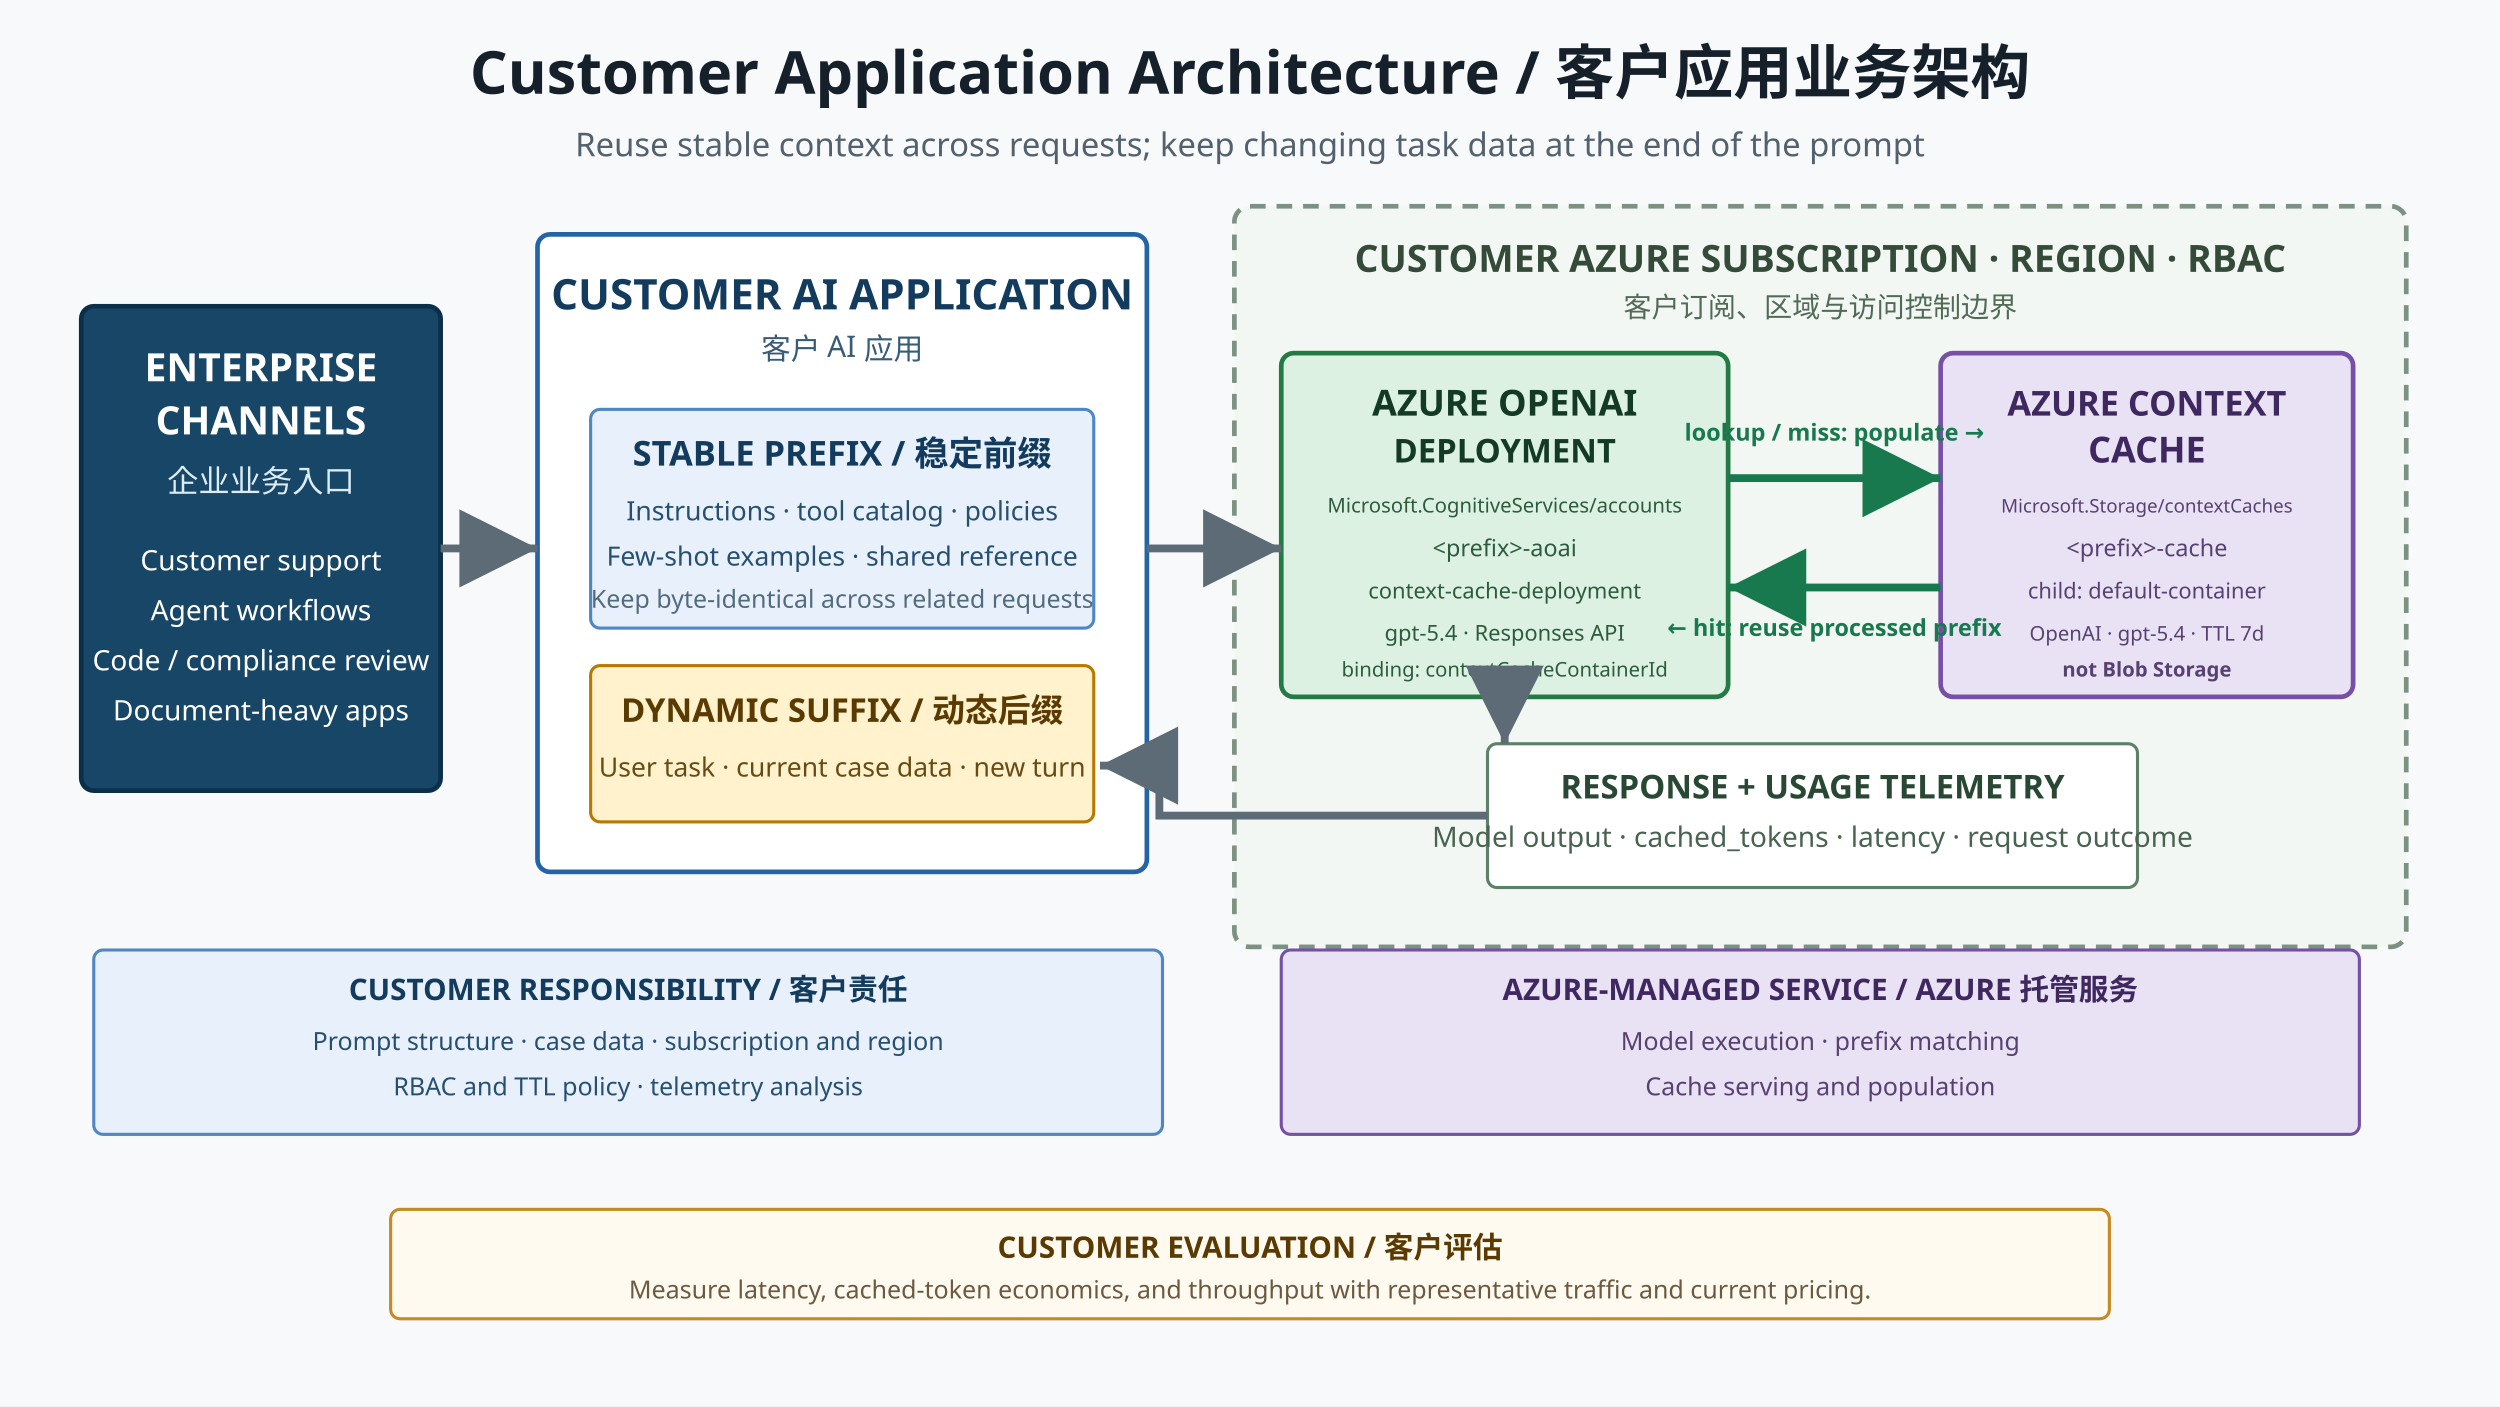
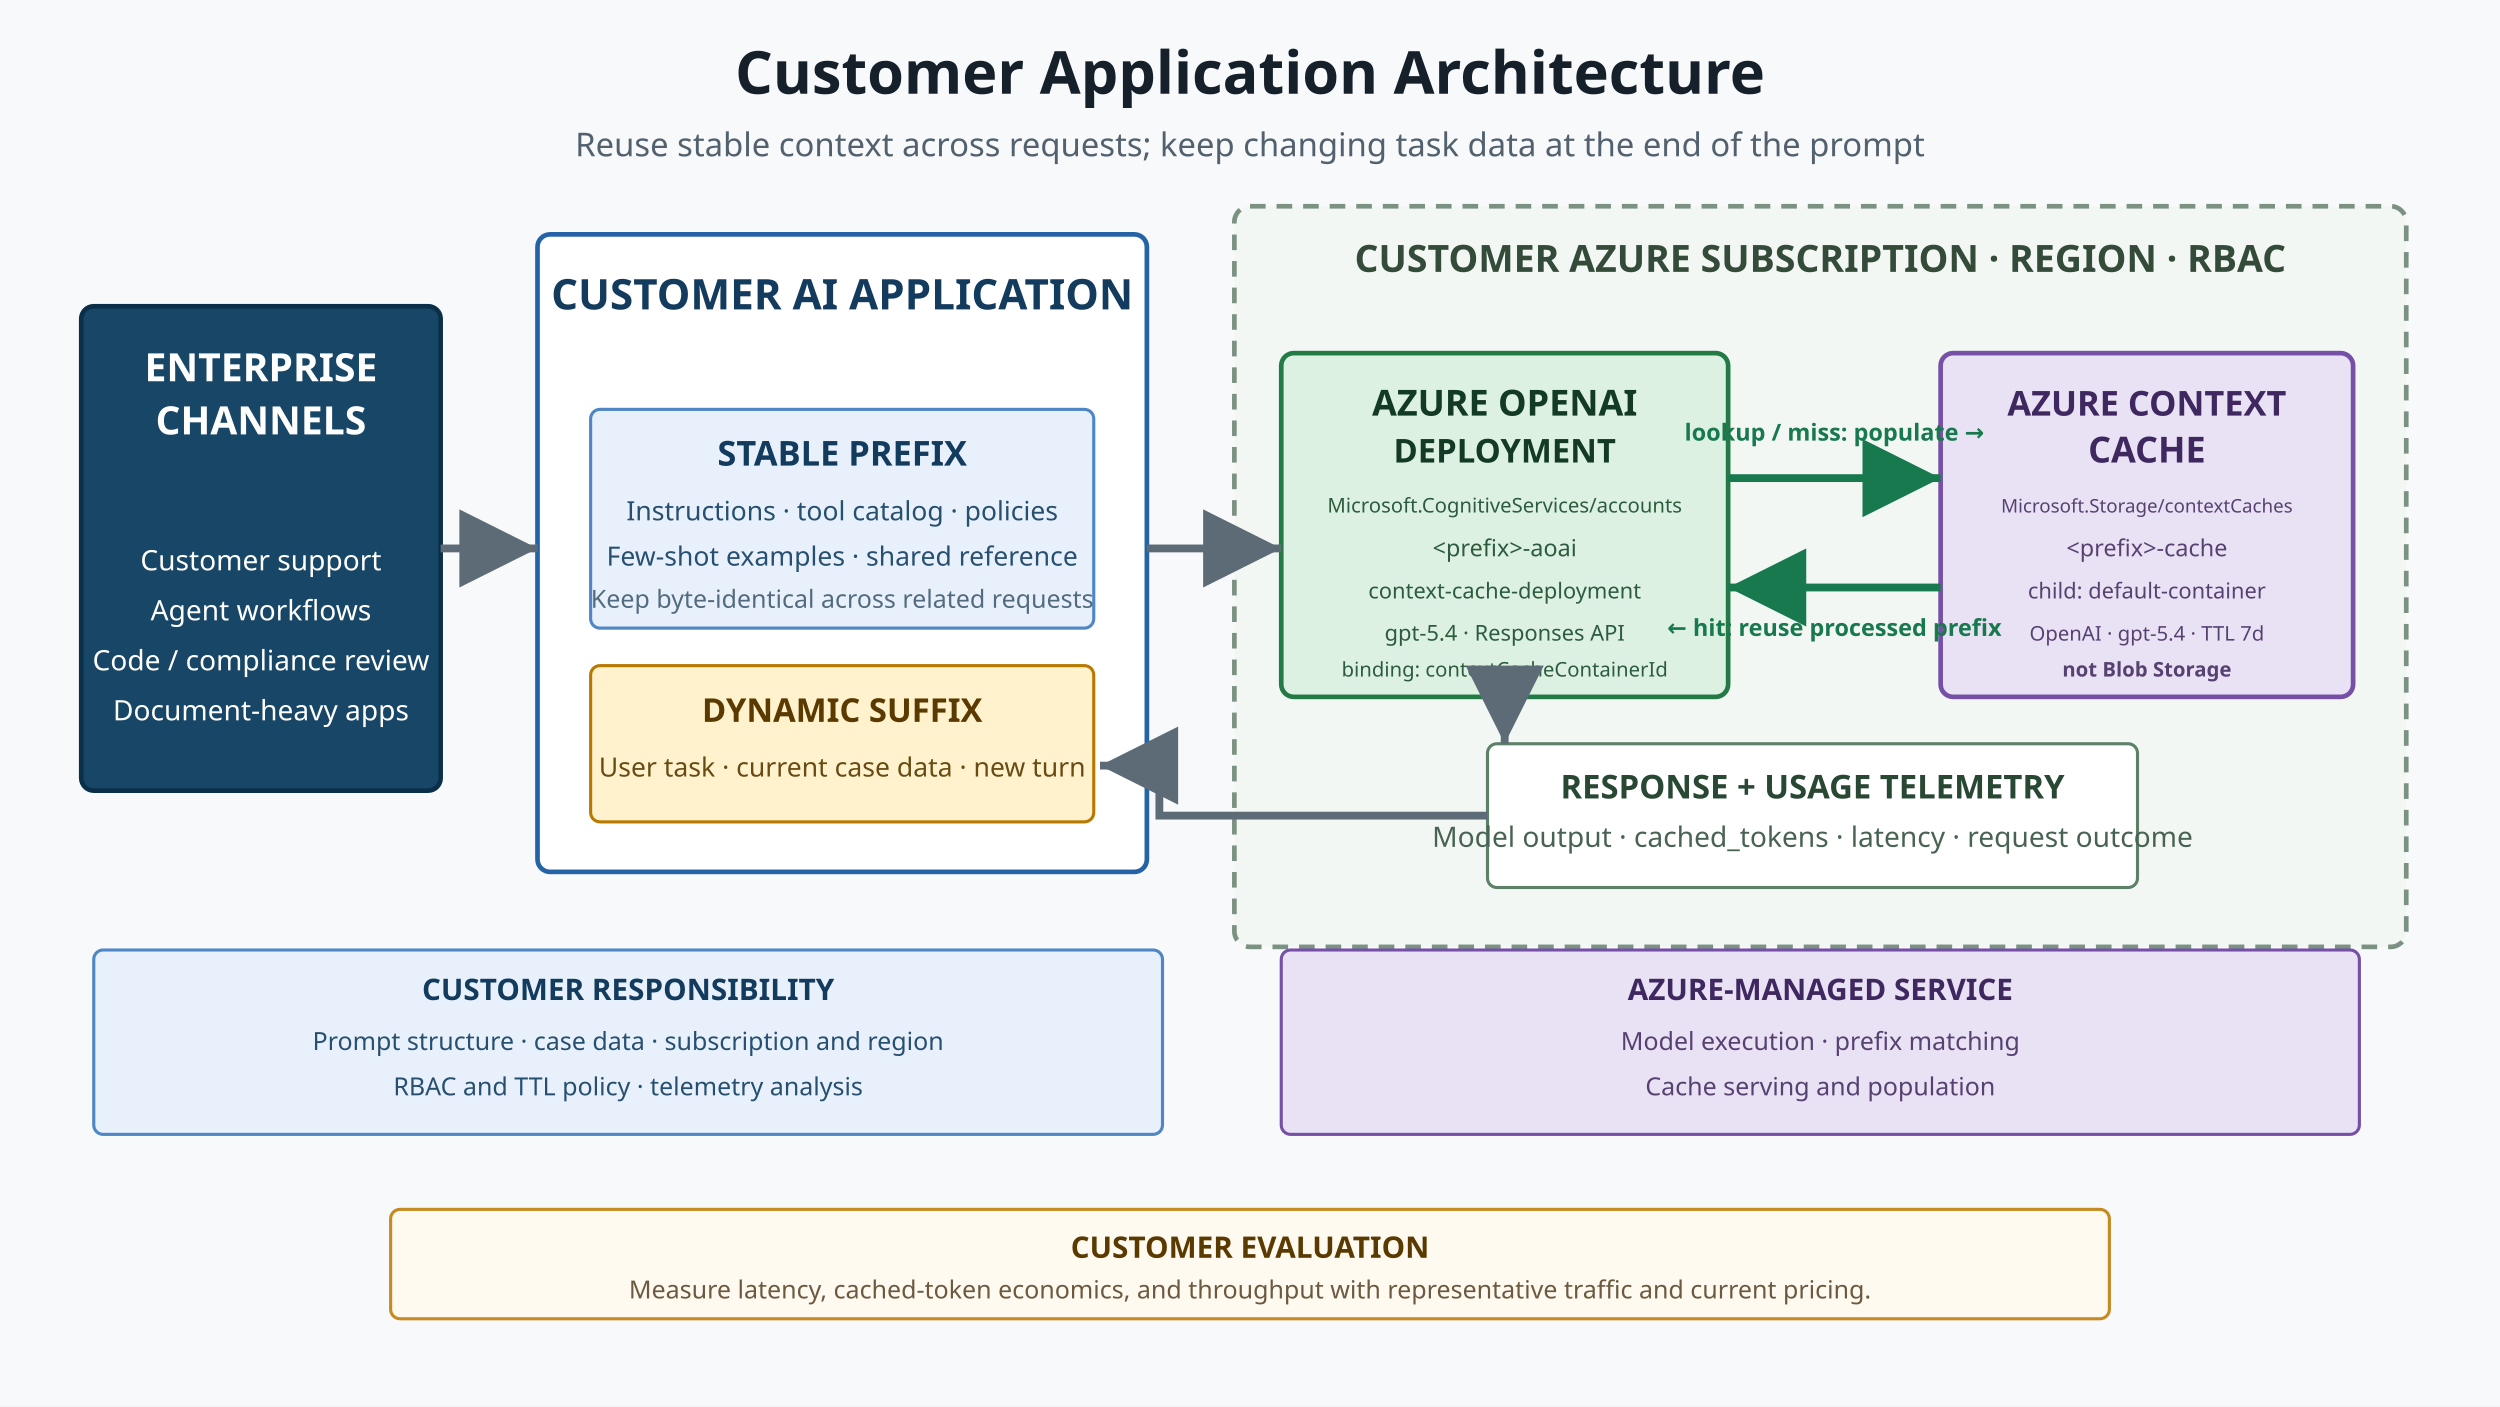
<svg xmlns="http://www.w3.org/2000/svg" width="1600" height="900" viewBox="0 0 1600 900" role="img" aria-labelledby="title desc">
  <defs>
    <marker id="arrow" markerWidth="12" markerHeight="12" refX="10" refY="5" orient="auto">
      <path d="M0 0 L10 5 L0 10 Z" fill="#5d6b76" />
    </marker>
    <marker id="arrowGreen" markerWidth="12" markerHeight="12" refX="10" refY="5" orient="auto">
      <path d="M0 0 L10 5 L0 10 Z" fill="#18794e" />
    </marker>
  </defs>
  <rect width="1600" height="900" fill="#f7f9fb" />
-   <text x="800" y="60" text-anchor="middle" font-family="Segoe UI, Microsoft YaHei, sans-serif" font-size="38" font-weight="700" fill="#16202a">Customer Application Architecture / 客户应用业务架构</text>
+   <text x="800" y="60" text-anchor="middle" font-family="Segoe UI, Microsoft YaHei, sans-serif" font-size="38" font-weight="700" fill="#16202a">Customer Application Architecture</text>
  <text x="800" y="100" text-anchor="middle" font-family="Segoe UI, Microsoft YaHei, sans-serif" font-size="21" fill="#52616d">Reuse stable context across requests; keep changing task data at the end of the prompt</text>
  <rect x="52" y="196" width="230" height="310" rx="8" fill="#174666" stroke="#0b2f49" stroke-width="3" />
  <text x="167" y="244" text-anchor="middle" font-family="Segoe UI, Microsoft YaHei, sans-serif" font-size="25" font-weight="700" fill="#ffffff">ENTERPRISE</text>
  <text x="167" y="278" text-anchor="middle" font-family="Segoe UI, Microsoft YaHei, sans-serif" font-size="25" font-weight="700" fill="#ffffff">CHANNELS</text>
-   <text x="167" y="315" text-anchor="middle" font-family="Segoe UI, Microsoft YaHei, sans-serif" font-size="20" fill="#dcecf5">企业业务入口</text>
  <text x="167" y="365" text-anchor="middle" font-family="Segoe UI, Microsoft YaHei, sans-serif" font-size="18" fill="#ffffff">Customer support</text>
  <text x="167" y="397" text-anchor="middle" font-family="Segoe UI, Microsoft YaHei, sans-serif" font-size="18" fill="#ffffff">Agent workflows</text>
  <text x="167" y="429" text-anchor="middle" font-family="Segoe UI, Microsoft YaHei, sans-serif" font-size="18" fill="#ffffff">Code / compliance review</text>
  <text x="167" y="461" text-anchor="middle" font-family="Segoe UI, Microsoft YaHei, sans-serif" font-size="18" fill="#ffffff">Document-heavy apps</text>
  <rect x="344" y="150" width="390" height="408" rx="8" fill="#ffffff" stroke="#2463a7" stroke-width="3" />
  <text x="539" y="198" text-anchor="middle" font-family="Segoe UI, Microsoft YaHei, sans-serif" font-size="27" font-weight="700" fill="#123b5d">CUSTOMER AI APPLICATION</text>
-   <text x="539" y="230" text-anchor="middle" font-family="Segoe UI, Microsoft YaHei, sans-serif" font-size="19" fill="#395c76">客户 AI 应用</text>
  <rect x="378" y="262" width="322" height="140" rx="6" fill="#e8f1fb" stroke="#4f86c6" stroke-width="2" />
-   <text x="539" y="298" text-anchor="middle" font-family="Segoe UI, Microsoft YaHei, sans-serif" font-size="22" font-weight="700" fill="#123b5d">STABLE PREFIX / 稳定前缀</text>
+   <text x="539" y="298" text-anchor="middle" font-family="Segoe UI, Microsoft YaHei, sans-serif" font-size="22" font-weight="700" fill="#123b5d">STABLE PREFIX</text>
  <text x="539" y="333" text-anchor="middle" font-family="Segoe UI, Microsoft YaHei, sans-serif" font-size="17" fill="#274f70">Instructions · tool catalog · policies</text>
  <text x="539" y="362" text-anchor="middle" font-family="Segoe UI, Microsoft YaHei, sans-serif" font-size="17" fill="#274f70">Few-shot examples · shared reference</text>
  <text x="539" y="389" text-anchor="middle" font-family="Segoe UI, Microsoft YaHei, sans-serif" font-size="16" fill="#526b7e">Keep byte-identical across related requests</text>
  <rect x="378" y="426" width="322" height="100" rx="6" fill="#fff2cc" stroke="#b77900" stroke-width="2" />
-   <text x="539" y="462" text-anchor="middle" font-family="Segoe UI, Microsoft YaHei, sans-serif" font-size="21" font-weight="700" fill="#5a3a00">DYNAMIC SUFFIX / 动态后缀</text>
+   <text x="539" y="462" text-anchor="middle" font-family="Segoe UI, Microsoft YaHei, sans-serif" font-size="21" font-weight="700" fill="#5a3a00">DYNAMIC SUFFIX</text>
  <text x="539" y="497" text-anchor="middle" font-family="Segoe UI, Microsoft YaHei, sans-serif" font-size="17" fill="#684b14">User task · current case data · new turn</text>
  <rect x="790" y="132" width="750" height="474" rx="10" fill="#f3f7f4" stroke="#7b9182" stroke-width="3" stroke-dasharray="10 7" />
  <text x="1165" y="174" text-anchor="middle" font-family="Segoe UI, Microsoft YaHei, sans-serif" font-size="24" font-weight="700" fill="#344b3a">CUSTOMER AZURE SUBSCRIPTION · REGION · RBAC</text>
-   <text x="1165" y="203" text-anchor="middle" font-family="Segoe UI, Microsoft YaHei, sans-serif" font-size="18" fill="#526b58">客户订阅、区域与访问控制边界</text>
  <rect x="820" y="226" width="286" height="220" rx="8" fill="#ddf1e3" stroke="#247a45" stroke-width="3" />
  <text x="963" y="266" text-anchor="middle" font-family="Segoe UI, Microsoft YaHei, sans-serif" font-size="23" font-weight="700" fill="#123a24">AZURE OPENAI</text>
  <text x="963" y="296" text-anchor="middle" font-family="Segoe UI, Microsoft YaHei, sans-serif" font-size="21" font-weight="700" fill="#123a24">DEPLOYMENT</text>
  <text x="963" y="328" text-anchor="middle" font-family="Segoe UI, Microsoft YaHei, sans-serif" font-size="13" fill="#2c5c3d">Microsoft.CognitiveServices/accounts</text>
  <text x="963" y="356" text-anchor="middle" font-family="Segoe UI, Microsoft YaHei, sans-serif" font-size="15" fill="#2c5c3d">&lt;prefix&gt;-aoai</text>
  <text x="963" y="383" text-anchor="middle" font-family="Segoe UI, Microsoft YaHei, sans-serif" font-size="14" fill="#2c5c3d">context-cache-deployment</text>
  <text x="963" y="410" text-anchor="middle" font-family="Segoe UI, Microsoft YaHei, sans-serif" font-size="14" fill="#2c5c3d">gpt-5.4 · Responses API</text>
  <text x="963" y="433" text-anchor="middle" font-family="Segoe UI, Microsoft YaHei, sans-serif" font-size="13" fill="#2c5c3d">binding: contextCacheContainerId</text>
  <rect x="1242" y="226" width="264" height="220" rx="8" fill="#e9e2f5" stroke="#7650a6" stroke-width="3" />
  <text x="1374" y="266" text-anchor="middle" font-family="Segoe UI, Microsoft YaHei, sans-serif" font-size="22" font-weight="700" fill="#3f2760">AZURE CONTEXT</text>
  <text x="1374" y="296" text-anchor="middle" font-family="Segoe UI, Microsoft YaHei, sans-serif" font-size="23" font-weight="700" fill="#3f2760">CACHE</text>
  <text x="1374" y="328" text-anchor="middle" font-family="Segoe UI, Microsoft YaHei, sans-serif" font-size="12" fill="#574171">Microsoft.Storage/contextCaches</text>
  <text x="1374" y="356" text-anchor="middle" font-family="Segoe UI, Microsoft YaHei, sans-serif" font-size="15" fill="#574171">&lt;prefix&gt;-cache</text>
  <text x="1374" y="383" text-anchor="middle" font-family="Segoe UI, Microsoft YaHei, sans-serif" font-size="14" fill="#574171">child: default-container</text>
  <text x="1374" y="410" text-anchor="middle" font-family="Segoe UI, Microsoft YaHei, sans-serif" font-size="13" fill="#574171">OpenAI · gpt-5.4 · TTL 7d</text>
  <text x="1374" y="433" text-anchor="middle" font-family="Segoe UI, Microsoft YaHei, sans-serif" font-size="13" font-weight="700" fill="#574171">not Blob Storage</text>
  <rect x="952" y="476" width="416" height="92" rx="6" fill="#ffffff" stroke="#5d8068" stroke-width="2" />
  <text x="1160" y="511" text-anchor="middle" font-family="Segoe UI, Microsoft YaHei, sans-serif" font-size="21" font-weight="700" fill="#294834">RESPONSE + USAGE TELEMETRY</text>
  <text x="1160" y="542" text-anchor="middle" font-family="Segoe UI, Microsoft YaHei, sans-serif" font-size="18" fill="#486351">Model output · cached_tokens · latency · request outcome</text>
  <g fill="none" stroke="#5d6b76" stroke-width="5" marker-end="url(#arrow)">
    <path d="M282 351 H344" />
    <path d="M734 351 H820" />
    <path d="M963 446 V476" />
    <path d="M952 522 H742 V490 H704" />
  </g>
  <g fill="none" stroke="#18794e" stroke-width="5" marker-end="url(#arrowGreen)">
    <path d="M1106 306 H1242" />
    <path d="M1242 376 H1106" />
  </g>
  <text x="1174" y="282" text-anchor="middle" font-family="Segoe UI, Microsoft YaHei, sans-serif" font-size="15" font-weight="700" fill="#18794e">lookup / miss: populate →</text>
  <text x="1174" y="407" text-anchor="middle" font-family="Segoe UI, Microsoft YaHei, sans-serif" font-size="15" font-weight="700" fill="#18794e">← hit: reuse processed prefix</text>
  <rect x="60" y="608" width="684" height="118" rx="6" fill="#e8f1fb" stroke="#4f86c6" stroke-width="2" />
-   <text x="402" y="640" text-anchor="middle" font-family="Segoe UI, Microsoft YaHei, sans-serif" font-size="19" font-weight="700" fill="#123b5d">CUSTOMER RESPONSIBILITY / 客户责任</text>
+   <text x="402" y="640" text-anchor="middle" font-family="Segoe UI, Microsoft YaHei, sans-serif" font-size="19" font-weight="700" fill="#123b5d">CUSTOMER RESPONSIBILITY</text>
  <text x="402" y="672" text-anchor="middle" font-family="Segoe UI, Microsoft YaHei, sans-serif" font-size="16" fill="#274f70">Prompt structure · case data · subscription and region</text>
  <text x="402" y="701" text-anchor="middle" font-family="Segoe UI, Microsoft YaHei, sans-serif" font-size="16" fill="#274f70">RBAC and TTL policy · telemetry analysis</text>
  <rect x="820" y="608" width="690" height="118" rx="6" fill="#e9e2f5" stroke="#7650a6" stroke-width="2" />
-   <text x="1165" y="640" text-anchor="middle" font-family="Segoe UI, Microsoft YaHei, sans-serif" font-size="19" font-weight="700" fill="#3f2760">AZURE-MANAGED SERVICE / AZURE 托管服务</text>
+   <text x="1165" y="640" text-anchor="middle" font-family="Segoe UI, Microsoft YaHei, sans-serif" font-size="19" font-weight="700" fill="#3f2760">AZURE-MANAGED SERVICE</text>
  <text x="1165" y="672" text-anchor="middle" font-family="Segoe UI, Microsoft YaHei, sans-serif" font-size="16" fill="#574171">Model execution · prefix matching</text>
  <text x="1165" y="701" text-anchor="middle" font-family="Segoe UI, Microsoft YaHei, sans-serif" font-size="16" fill="#574171">Cache serving and population</text>
  <rect x="250" y="774" width="1100" height="70" rx="6" fill="#fffaf0" stroke="#c58b22" stroke-width="2" />
-   <text x="800" y="805" text-anchor="middle" font-family="Segoe UI, Microsoft YaHei, sans-serif" font-size="19" font-weight="700" fill="#5a3a00">CUSTOMER EVALUATION / 客户评估</text>
+   <text x="800" y="805" text-anchor="middle" font-family="Segoe UI, Microsoft YaHei, sans-serif" font-size="19" font-weight="700" fill="#5a3a00">CUSTOMER EVALUATION</text>
  <text x="800" y="831" text-anchor="middle" font-family="Segoe UI, Microsoft YaHei, sans-serif" font-size="16" fill="#6c5940">Measure latency, cached-token economics, and throughput with representative traffic and current pricing.</text>
</svg>
